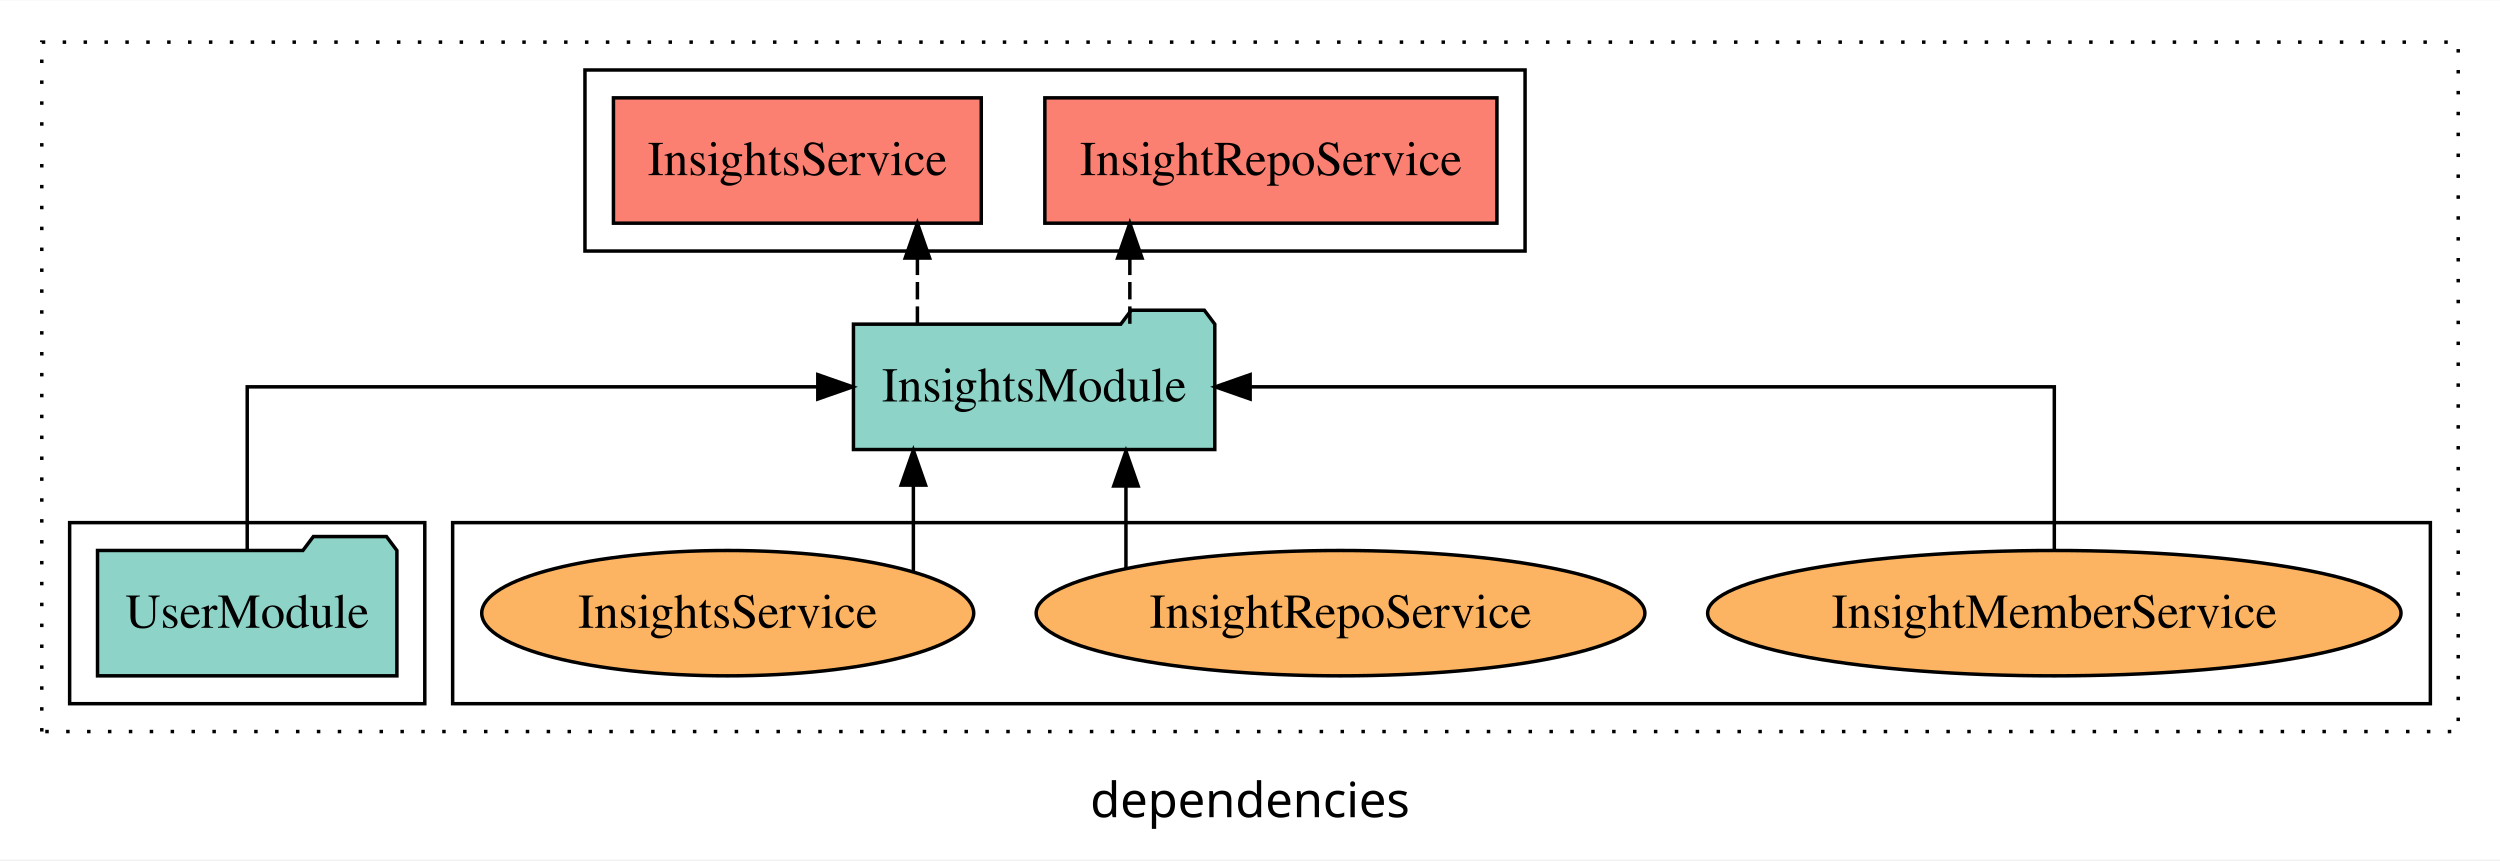
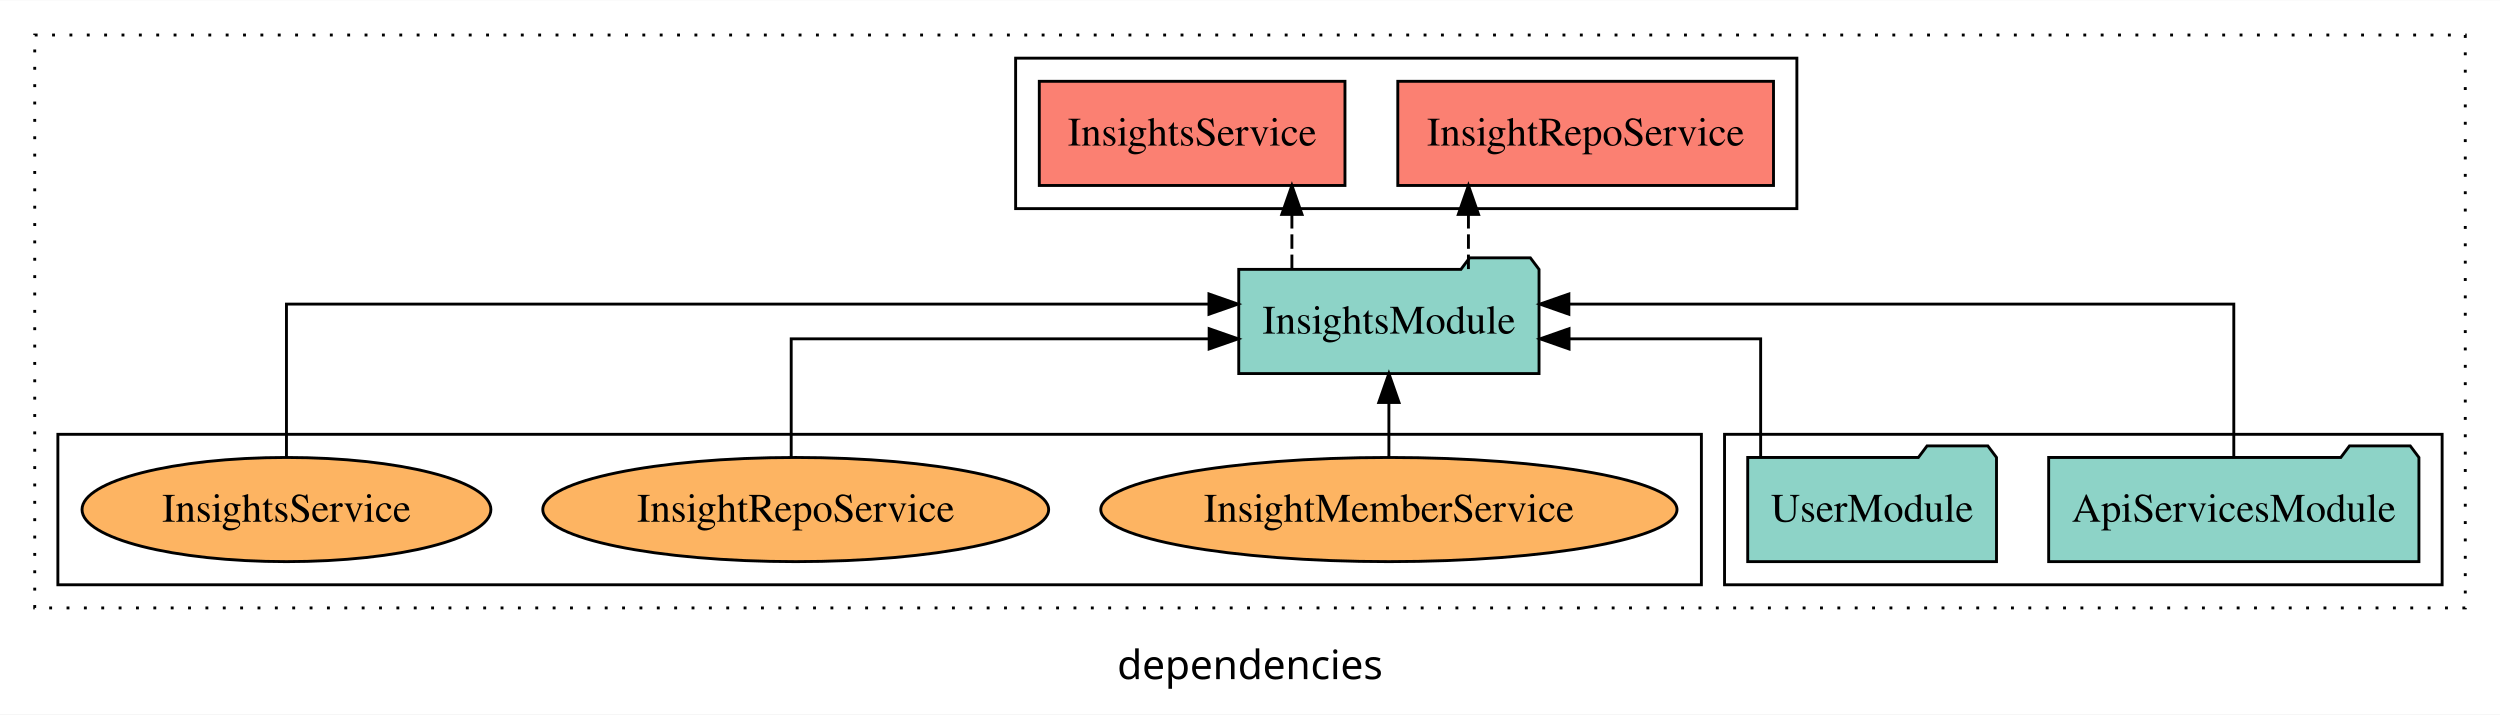
- <svg xmlns="http://www.w3.org/2000/svg" width="718pt" height="247pt" viewBox="0.00 0.00 718.00 246.80">
+ <svg xmlns="http://www.w3.org/2000/svg" width="864pt" height="247pt" viewBox="0.00 0.00 864.00 246.80">
  <g id="graph0" class="graph" transform="scale(1 1) rotate(0) translate(4 242.8)">
-     <polygon fill="white" stroke="transparent" points="-4,4 -4,-242.8 714,-242.8 714,4 -4,4" />
-     <text text-anchor="middle" x="355" y="-8.2" font-family="sans-serif" font-size="14.00">dependencies</text>
+     <polygon fill="white" stroke="transparent" points="-4,4 -4,-242.8 860,-242.8 860,4 -4,4" />
+     <text text-anchor="middle" x="428" y="-8.2" font-family="sans-serif" font-size="14.00">dependencies</text>
    <g id="clust1" class="cluster">
-       <polygon fill="none" stroke="black" stroke-dasharray="1,5" points="8,-32.8 8,-230.8 702,-230.8 702,-32.8 8,-32.8" />
+       <polygon fill="none" stroke="black" stroke-dasharray="1,5" points="8,-32.8 8,-230.8 848,-230.8 848,-32.8 8,-32.8" />
+     </g>
+     <g id="clust3" class="cluster">
+       <polygon fill="none" stroke="black" points="592,-40.8 592,-92.8 840,-92.8 840,-40.8 592,-40.8" />
+     </g>
+     <g id="clust6" class="cluster">
+       <polygon fill="none" stroke="black" points="16,-40.8 16,-92.8 584,-92.8 584,-40.8 16,-40.8" />
    </g>
    <g id="clust4" class="cluster">
-       <polygon fill="none" stroke="black" points="164,-170.8 164,-222.8 434,-222.8 434,-170.8 164,-170.8" />
-     </g>
-     <g id="clust6" class="cluster">
-       <polygon fill="none" stroke="black" points="126,-40.8 126,-92.8 694,-92.8 694,-40.8 126,-40.8" />
-     </g>
-     <g id="clust3" class="cluster">
-       <polygon fill="none" stroke="black" points="16,-40.8 16,-92.8 118,-92.8 118,-40.8 16,-40.8" />
+       <polygon fill="none" stroke="black" points="347,-170.8 347,-222.8 617,-222.8 617,-170.8 347,-170.8" />
    </g>
    <g id="node1" class="node">
-       <polygon fill="#8dd3c7" stroke="black" points="109.99,-84.8 106.99,-88.8 85.99,-88.8 82.99,-84.8 24.01,-84.8 24.01,-48.8 109.99,-48.8 109.99,-84.8" />
-       <text text-anchor="middle" x="67" y="-62.6" font-family="Times,serif" font-size="14.00">UserModule</text>
+       <polygon fill="#8dd3c7" stroke="black" points="831.98,-84.8 828.98,-88.8 807.98,-88.8 804.98,-84.8 704.02,-84.8 704.02,-48.8 831.98,-48.8 831.98,-84.8" />
+       <text text-anchor="middle" x="768" y="-62.6" font-family="Times,serif" font-size="14.00">ApiServicesModule</text>
+     </g>
+     <g id="node3" class="node">
+       <polygon fill="#8dd3c7" stroke="black" points="527.89,-149.8 524.89,-153.8 503.89,-153.8 500.89,-149.8 424.11,-149.8 424.11,-113.8 527.89,-113.8 527.89,-149.8" />
+       <text text-anchor="middle" x="476" y="-127.6" font-family="Times,serif" font-size="14.00">InsightsModule</text>
+     </g>
+     <g id="edge1" class="edge">
+       <path fill="none" stroke="black" d="M768,-85.08C768,-106.12 768,-137.8 768,-137.8 768,-137.8 538.2,-137.8 538.2,-137.8" />
+       <polygon fill="black" stroke="black" points="538.2,-134.3 528.2,-137.8 538.2,-141.3 538.2,-134.3" />
    </g>
    <g id="node2" class="node">
-       <polygon fill="#8dd3c7" stroke="black" points="344.89,-149.8 341.89,-153.8 320.89,-153.8 317.89,-149.8 241.11,-149.8 241.11,-113.8 344.89,-113.8 344.89,-149.8" />
-       <text text-anchor="middle" x="293" y="-127.6" font-family="Times,serif" font-size="14.00">InsightsModule</text>
-     </g>
-     <g id="edge1" class="edge">
-       <path fill="none" stroke="black" d="M67,-84.91C67,-104.14 67,-131.8 67,-131.8 67,-131.8 230.87,-131.8 230.87,-131.8" />
-       <polygon fill="black" stroke="black" points="230.87,-135.3 240.87,-131.8 230.87,-128.3 230.87,-135.3" />
-     </g>
-     <g id="node3" class="node">
-       <polygon fill="#fb8072" stroke="black" points="425.92,-214.8 296.08,-214.8 296.08,-178.8 425.92,-178.8 425.92,-214.8" />
-       <text text-anchor="middle" x="361" y="-192.6" font-family="Times,serif" font-size="14.00">InsightRepoService </text>
+       <polygon fill="#8dd3c7" stroke="black" points="685.99,-84.8 682.99,-88.8 661.99,-88.8 658.99,-84.8 600.01,-84.8 600.01,-48.8 685.99,-48.8 685.99,-84.8" />
+       <text text-anchor="middle" x="643" y="-62.6" font-family="Times,serif" font-size="14.00">UserModule</text>
    </g>
    <g id="edge2" class="edge">
-       <path fill="none" stroke="black" stroke-dasharray="5,2" d="M320.49,-149.91C320.49,-149.91 320.49,-168.79 320.49,-168.79" />
-       <polygon fill="black" stroke="black" points="316.99,-168.79 320.49,-178.79 323.99,-168.79 316.99,-168.79" />
+       <path fill="none" stroke="black" d="M604.48,-84.82C604.48,-102.17 604.48,-125.8 604.48,-125.8 604.48,-125.8 538.26,-125.8 538.26,-125.8" />
+       <polygon fill="black" stroke="black" points="538.26,-122.3 528.26,-125.8 538.26,-129.3 538.26,-122.3" />
    </g>
    <g id="node4" class="node">
-       <polygon fill="#fb8072" stroke="black" points="277.82,-214.8 172.18,-214.8 172.18,-178.8 277.82,-178.8 277.82,-214.8" />
-       <text text-anchor="middle" x="225" y="-192.6" font-family="Times,serif" font-size="14.00">InsightsService </text>
+       <polygon fill="#fb8072" stroke="black" points="608.92,-214.8 479.08,-214.8 479.08,-178.8 608.92,-178.8 608.92,-214.8" />
+       <text text-anchor="middle" x="544" y="-192.6" font-family="Times,serif" font-size="14.00">InsightRepoService </text>
    </g>
    <g id="edge3" class="edge">
-       <path fill="none" stroke="black" stroke-dasharray="5,2" d="M259.48,-149.91C259.48,-149.91 259.48,-168.79 259.48,-168.79" />
-       <polygon fill="black" stroke="black" points="255.98,-168.79 259.48,-178.79 262.98,-168.79 255.98,-168.79" />
+       <path fill="none" stroke="black" stroke-dasharray="5,2" d="M503.49,-149.91C503.49,-149.91 503.49,-168.79 503.49,-168.79" />
+       <polygon fill="black" stroke="black" points="499.99,-168.79 503.49,-178.79 506.99,-168.79 499.99,-168.79" />
    </g>
    <g id="node5" class="node">
-       <ellipse fill="#fdb462" stroke="black" cx="586" cy="-66.8" rx="99.57" ry="18" />
-       <text text-anchor="middle" x="586" y="-62.6" font-family="Times,serif" font-size="14.00">InsightMemberService</text>
+       <polygon fill="#fb8072" stroke="black" points="460.82,-214.8 355.18,-214.8 355.18,-178.8 460.82,-178.8 460.82,-214.8" />
+       <text text-anchor="middle" x="408" y="-192.6" font-family="Times,serif" font-size="14.00">InsightsService </text>
    </g>
    <g id="edge4" class="edge">
-       <path fill="none" stroke="black" d="M586,-84.91C586,-104.14 586,-131.8 586,-131.8 586,-131.8 355.04,-131.8 355.04,-131.8" />
-       <polygon fill="black" stroke="black" points="355.04,-128.3 345.04,-131.8 355.04,-135.3 355.04,-128.3" />
+       <path fill="none" stroke="black" stroke-dasharray="5,2" d="M442.48,-149.91C442.48,-149.91 442.48,-168.79 442.48,-168.79" />
+       <polygon fill="black" stroke="black" points="438.98,-168.79 442.48,-178.79 445.98,-168.79 438.98,-168.79" />
    </g>
    <g id="node6" class="node">
-       <ellipse fill="#fdb462" stroke="black" cx="381" cy="-66.8" rx="87.41" ry="18" />
-       <text text-anchor="middle" x="381" y="-62.6" font-family="Times,serif" font-size="14.00">InsightRepoService</text>
+       <ellipse fill="#fdb462" stroke="black" cx="476" cy="-66.8" rx="99.57" ry="18" />
+       <text text-anchor="middle" x="476" y="-62.6" font-family="Times,serif" font-size="14.00">InsightMemberService</text>
    </g>
    <g id="edge5" class="edge">
-       <path fill="none" stroke="black" d="M319.37,-79.64C319.37,-79.64 319.37,-103.32 319.37,-103.32" />
-       <polygon fill="black" stroke="black" points="315.87,-103.32 319.37,-113.32 322.87,-103.32 315.87,-103.32" />
+       <path fill="none" stroke="black" d="M476,-84.91C476,-84.91 476,-103.79 476,-103.79" />
+       <polygon fill="black" stroke="black" points="472.5,-103.79 476,-113.79 479.5,-103.79 472.5,-103.79" />
    </g>
    <g id="node7" class="node">
-       <ellipse fill="#fdb462" stroke="black" cx="205" cy="-66.8" rx="70.65" ry="18" />
-       <text text-anchor="middle" x="205" y="-62.6" font-family="Times,serif" font-size="14.00">InsightsService</text>
+       <ellipse fill="#fdb462" stroke="black" cx="271" cy="-66.8" rx="87.41" ry="18" />
+       <text text-anchor="middle" x="271" y="-62.6" font-family="Times,serif" font-size="14.00">InsightRepoService</text>
    </g>
    <g id="edge6" class="edge">
-       <path fill="none" stroke="black" d="M258.32,-78.72C258.32,-78.72 258.32,-103.57 258.32,-103.57" />
-       <polygon fill="black" stroke="black" points="254.82,-103.57 258.32,-113.57 261.82,-103.57 254.82,-103.57" />
+       <path fill="none" stroke="black" d="M269.44,-84.82C269.44,-102.17 269.44,-125.8 269.44,-125.8 269.44,-125.8 413.88,-125.8 413.88,-125.8" />
+       <polygon fill="black" stroke="black" points="413.88,-129.3 423.88,-125.8 413.88,-122.3 413.88,-129.3" />
+     </g>
+     <g id="node8" class="node">
+       <ellipse fill="#fdb462" stroke="black" cx="95" cy="-66.8" rx="70.65" ry="18" />
+       <text text-anchor="middle" x="95" y="-62.6" font-family="Times,serif" font-size="14.00">InsightsService</text>
+     </g>
+     <g id="edge7" class="edge">
+       <path fill="none" stroke="black" d="M95,-85.08C95,-106.12 95,-137.8 95,-137.8 95,-137.8 413.82,-137.8 413.82,-137.8" />
+       <polygon fill="black" stroke="black" points="413.82,-141.3 423.82,-137.8 413.82,-134.3 413.82,-141.3" />
    </g>
  </g>
</svg>
